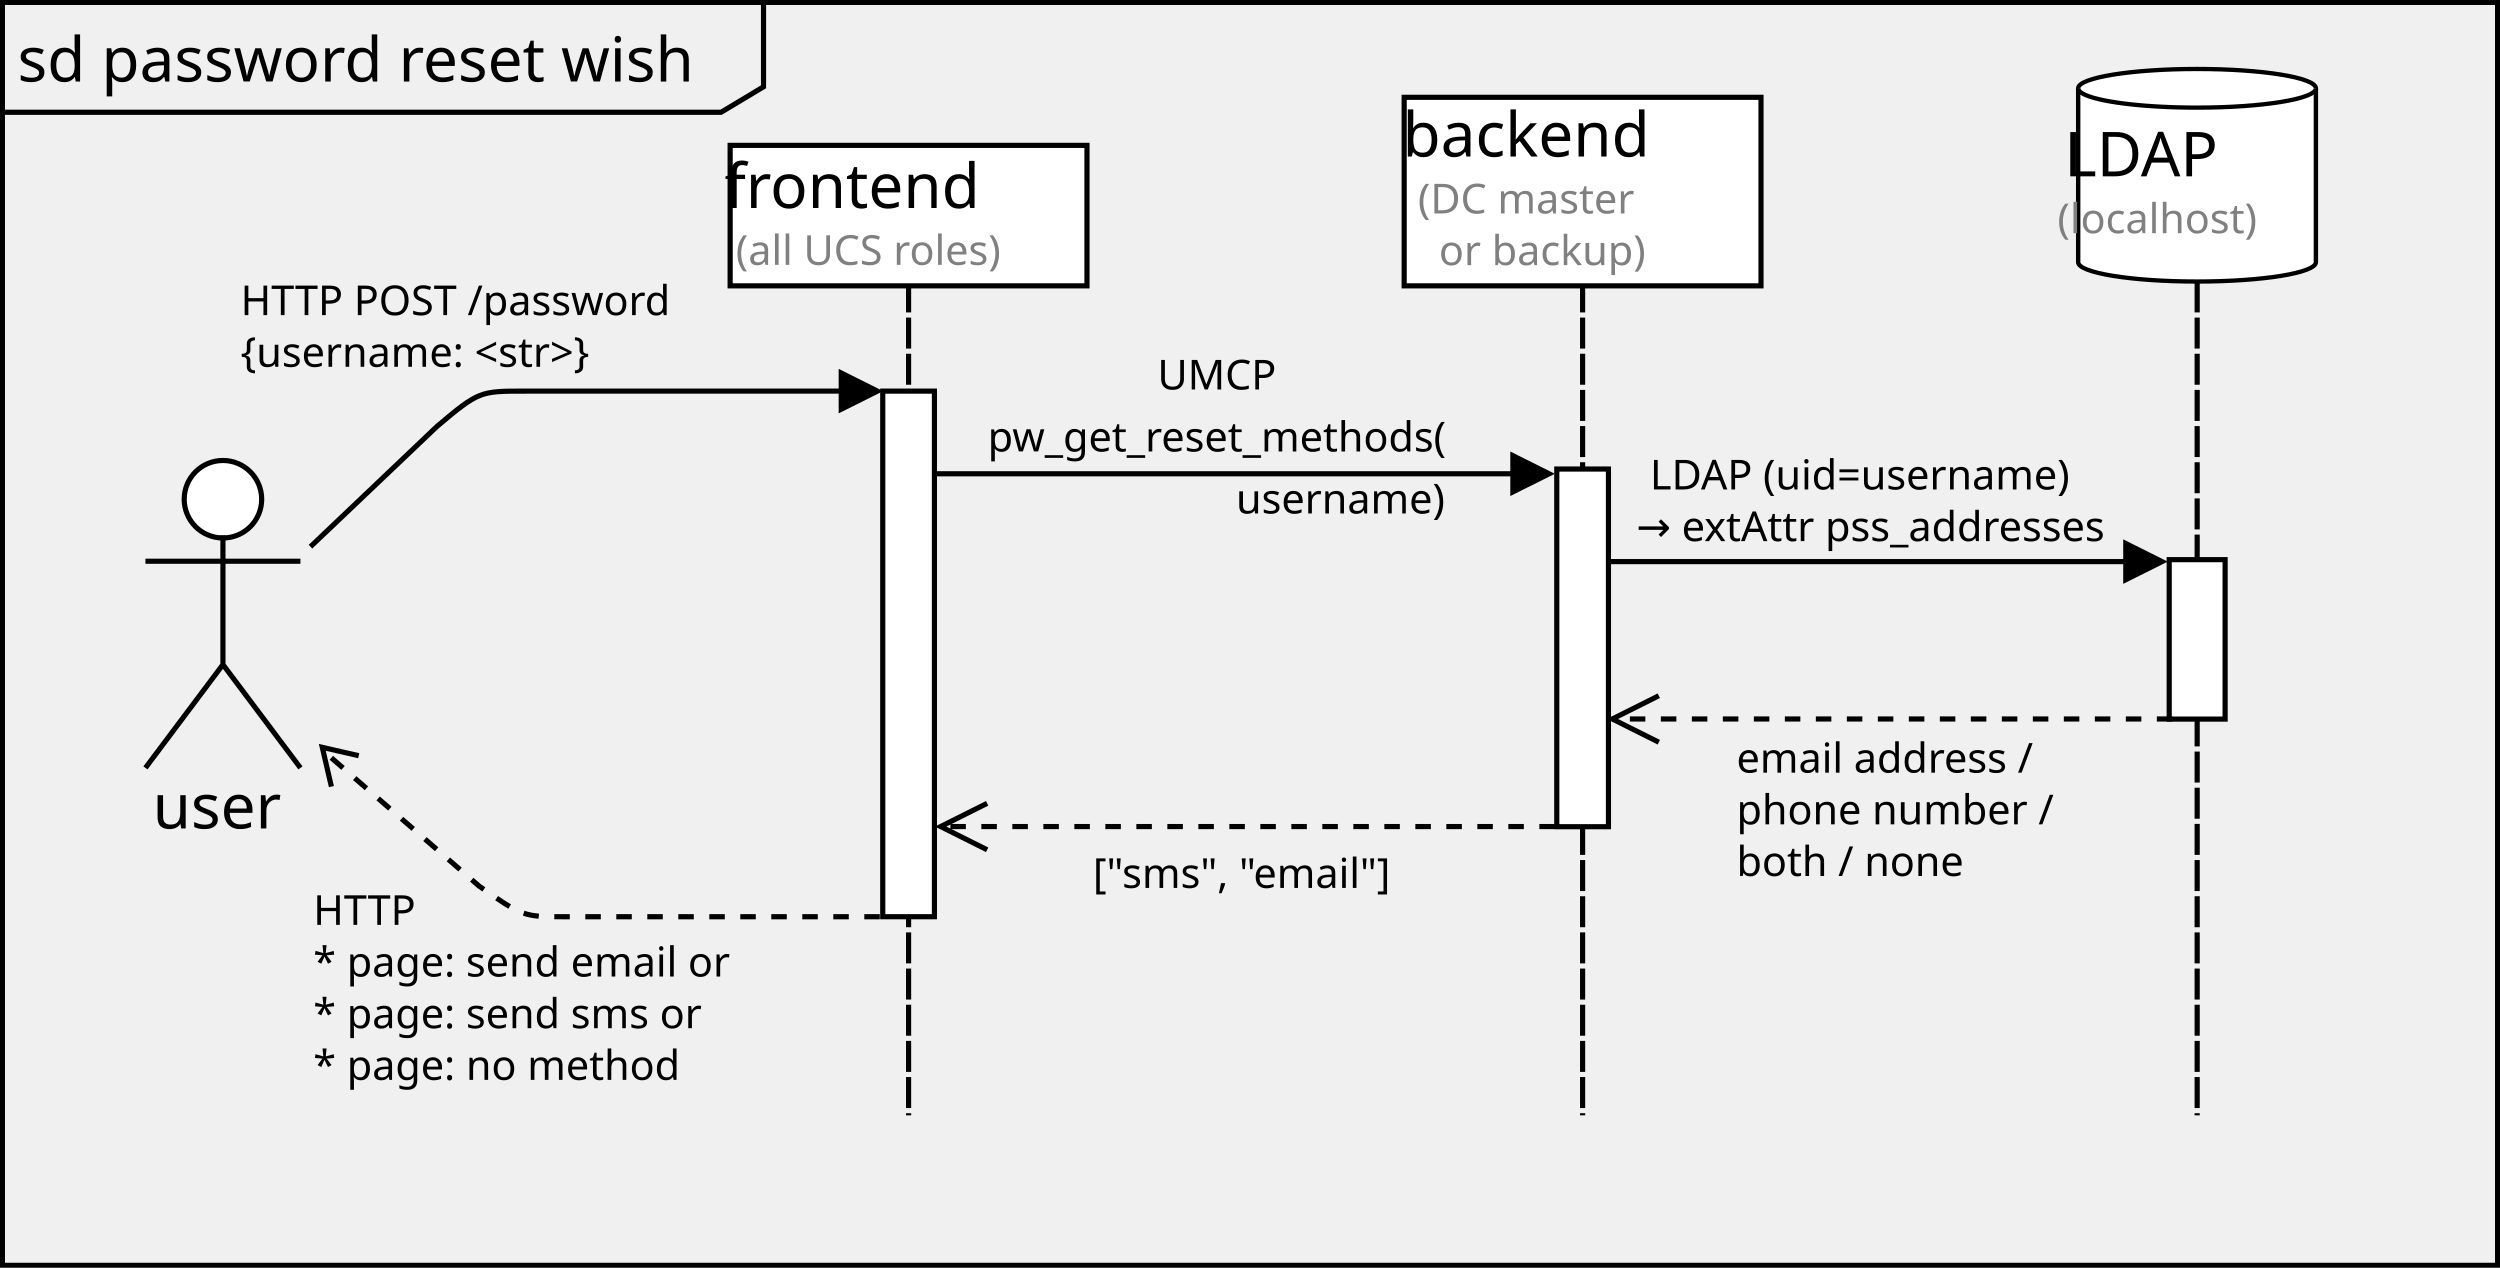
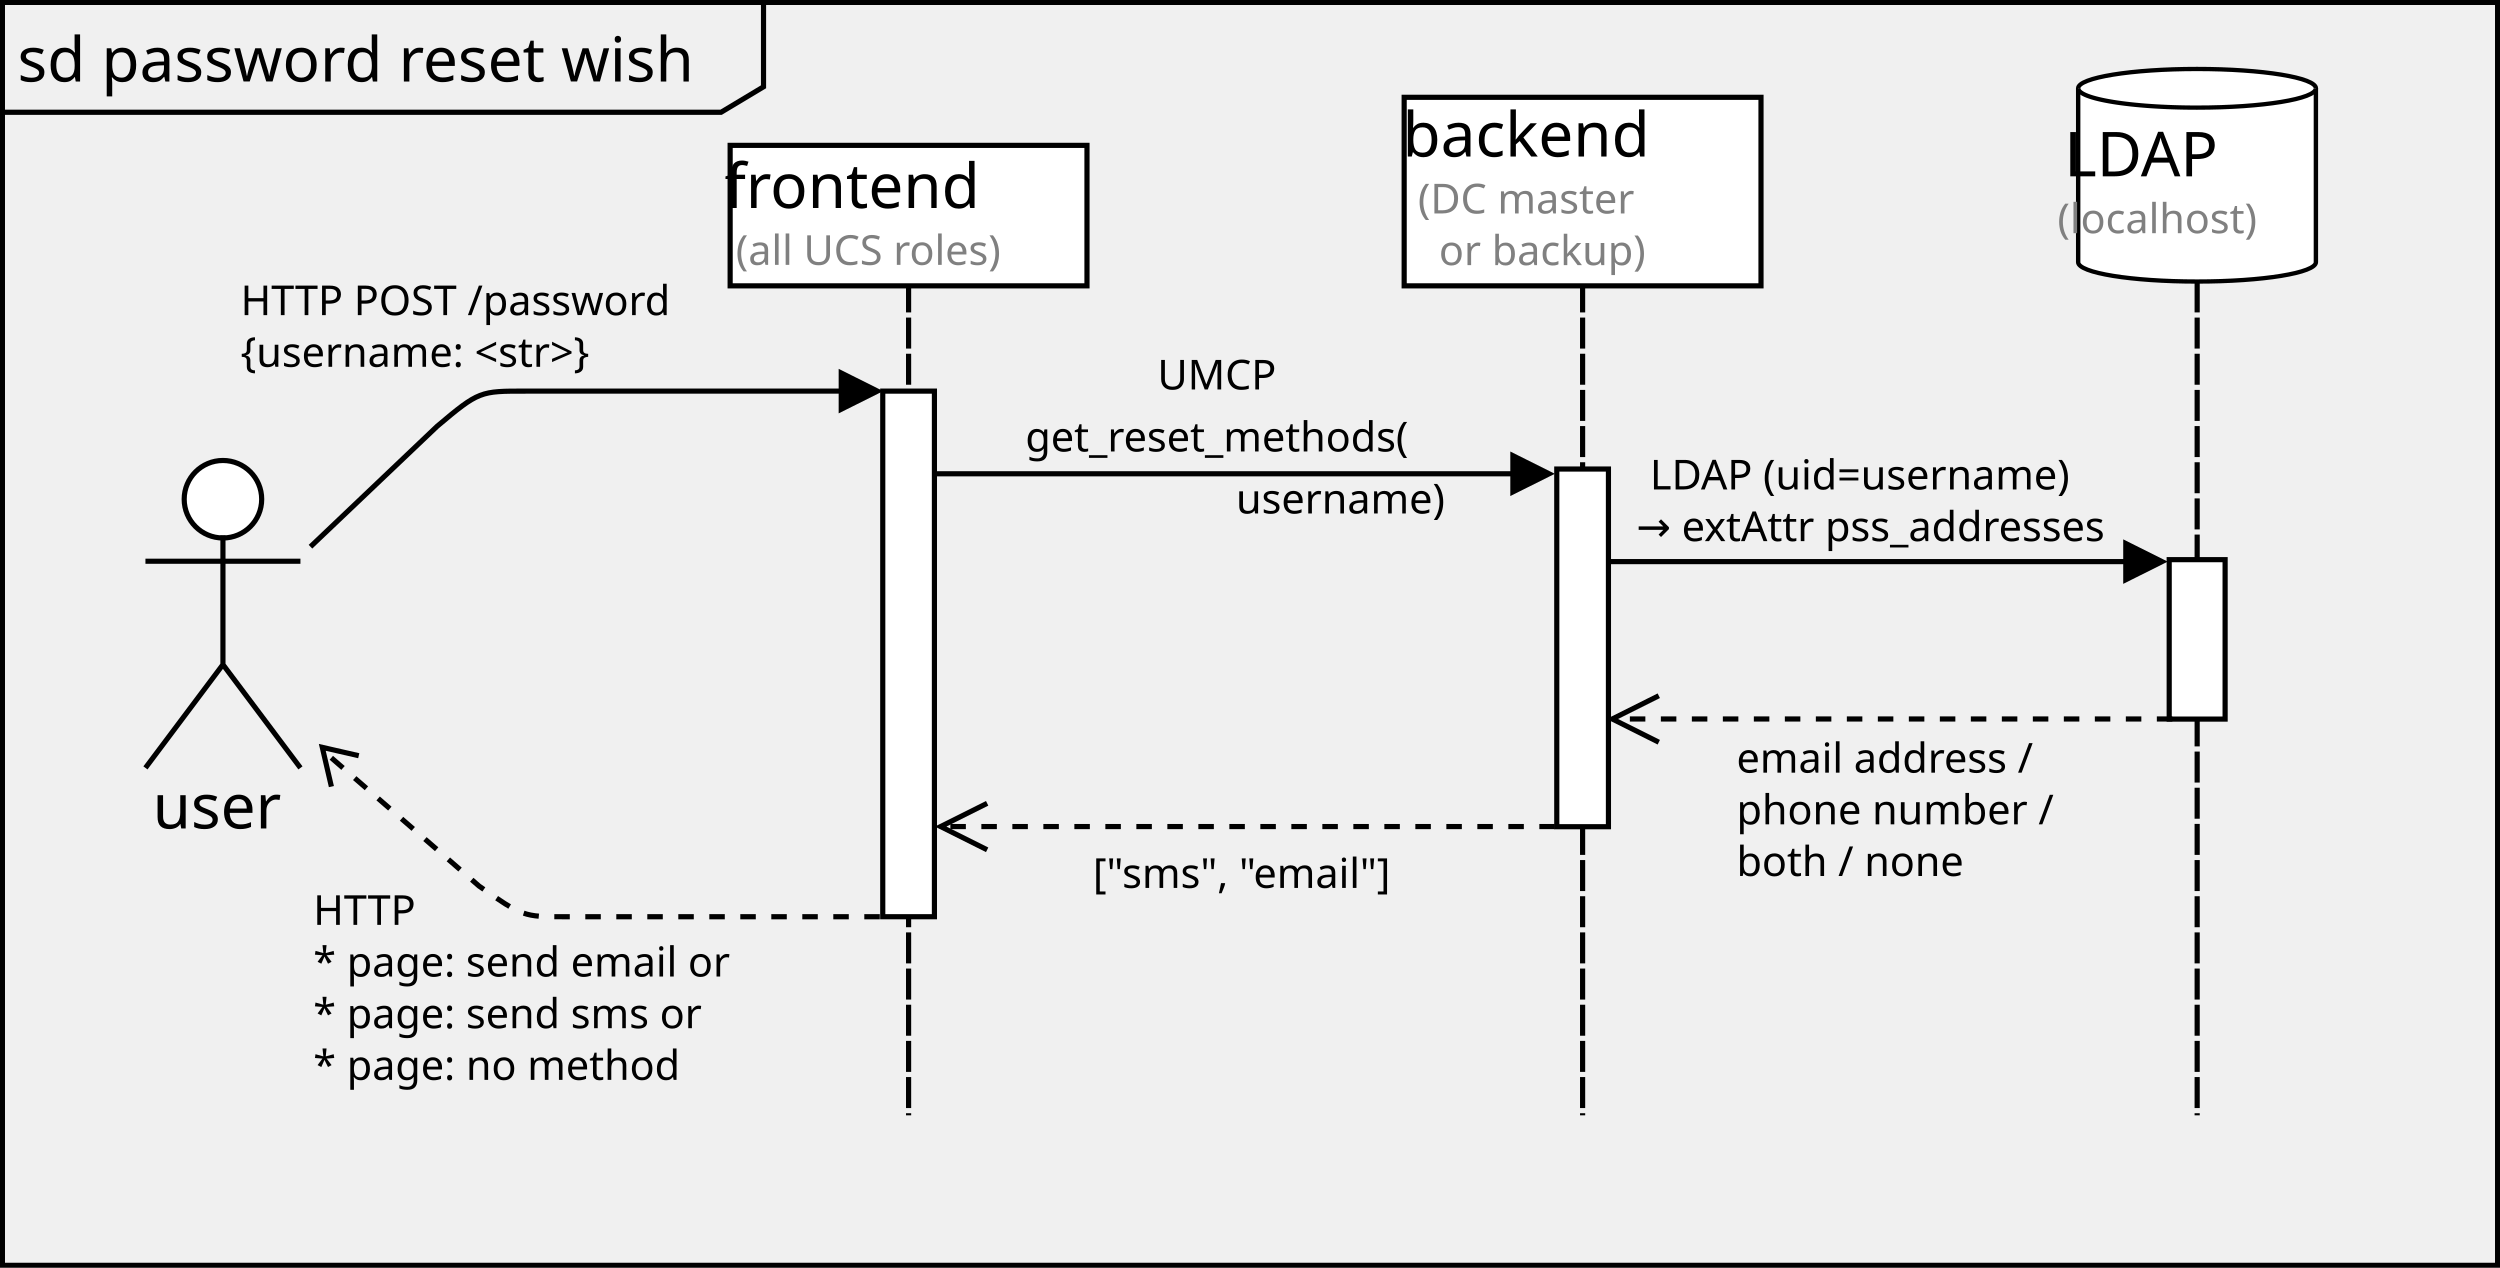
<svg xmlns="http://www.w3.org/2000/svg" width="483.885" height="245.377" version="1.1" content="%3Cmxfile%20userAgent%3D%22Mozilla%2F5.0%20(X11%3B%20Linux%20x86_64)%20AppleWebKit%2F537.36%20(KHTML%2C%20like%20Gecko)%20Chrome%2F47.0.251.0%20Safari%2F537.36%22%20type%3D%22device%22%3E%3Cdiagram%3E7Vrtb6M4E%2F9rIt1zUiMIzdvHpOnTPWlXqtSt9u5T5AQnoAXMgdNN76%2FfMXjA2JBXru3qyIeEjD3jwfP280DPuQv3DwmJvS%2FMpUFvYLn7nrPoDQb21LHgR1Bec8pwOs4J28R35aSS8OT%2FQyVR8m13vkvTykTOWMD9uEpcsyiia16hbVhQXSImWxRfEp7WJDCp33yXezl1MhiV9E%2FU33q4jD2a5iMpf0UZLt2QXcBvMhKMieGQoKzsrpx72LGEMRAjrsL9HQ3EruGG5Lf%2B%2F4bRQsmERlKRwwxSiRcS7KSOszVniaF56pFYXO7CIJ%2FgzF9own3Yn89kRYNHlvrcZxFMWTHOWahMmAX%2BVgxwFgPV42EAf2y4lGvDNIo%2BYeqfkaTyD5SFlCevMAUZpCtID7LRpX6UJkKSp1hnJGlEOsq2EFzuFVzI7arfOml4Zes2CYs4jVygPv%2FRG4wCWG3u%2Bi9wuRWXv5FMwPPdE3wnLKDp%2F3AWLKZMrOFF0gpsU6V0rB3rEVYtmJUQjJkf8SwIhvPecCEoNPEhFiiE%2BIIl3GNbFpHgsaS2Era31bjFeFTCFiNbDdsilq%2BJW1ljlLj99PXrI1CAMaEp5Yf2S89pRbKDsJ8lCfshaAFbf89IoNmfQLDwz1%2F4Z%2B9zMSAkiuuM3ne0jxxUtj5jztWjrlauOEm2oLuamgx7wF2xXbKWjFnubzTRjdW%2FHY0lmzQTSkloQLj%2FUlWgziZS%2BqPwslK0Znz8iwJyHSVPaVfYXiL0w2nSdRtXmdS6WOkkuTyNF%2BtIVSO22aBfqE5WbNpJfjdp8Dsjrn%2BXcGKJY2lMoopHjv7eCYAwD%2FyI3mCAzGCK3YclcBTlpeCbSxoSX2gjanuRJHLBF6adK7Uq7jJTLw3BkrlyJBQwIVql4uejKRuxJaBJTgBNioShK1tDOkv%2F6xIPiykMzV2SelQ4XZZeIgTOEzUl5UMyJRV%2FTkw1ahJpTjVqQjqcaqy%2BNRrdVoGcBM9XZpqxBg9tqS5KyHU0Uo0hR69XDlanlnMW1kHMt9OTklaraco2jwQlrjXiK6XJiw%2B%2BcGo8qhC4PlKujFQDVr9n2jiI0DrFOsU6xTrF3kKxX%2FCIqNdurMBHjoiO1cIR0XaMGvjt6aGupQPoYZkdGpewiMdcqO2nVsId1M6IhLSxB9TOKbQBw51giCuxlz2sP%2BMfgUyGHN0RdDkNGO4S6CMxqGL2CyLb6Q%2FifU1wj%2Bf5GSybtYI%2BdW8AGh2M78wdrlk0ZCtf8BZLjoWUD3T0sPqTCTjQWcePt3ddxOFnnxt03zUENQTBJc5r9rVWZP29Jdi%2BgPXhUUUqjKM1EQ5zZoxCkV3cNbs71l8WjjgYue8BR8zW4fOXu7rW4ceHIw1N8b4NN9nUGC%2FH9ApxTtlQ%2B1GYLI90yPNeSOvlxZEPZdGXsFP9LxQF2UZTEc0hHKIY%2FCNBB%2BkVVn9Y8Ysmr3g33KA%2FczgVq5oeMh0eFtSei6Av1oBexcifF7Mi3xzPJRDrJPBYyruS37H%2BF9HCsOER51ugBdRWCWg1eis1P%2BM5WvlNy9wPepNRb5ql2T2fcS5OBXGaLonrAv5I4a2sD9rUwEfQ%2BotDh3a%2B6Sn2ERGnNjh0ZzEEtdfhqHnfCx8MS8tVTneK5WKPRXBetKJduDr3DBhlrO%2BMHSrIYewgkmgPOzR41gDfobjcs4oafS6M0D3LEHQxjBDvyhQvKebTy3c8nfuf%3C%2Fdiagram%3E%3C%2Fmxfile%3E" id="svg2985">
  <defs id="defs2987" />
  <path style="fill:none;stroke:#000000;stroke-width:1;stroke-linecap:butt;stroke-linejoin:miter;stroke-miterlimit:4;stroke-opacity:1;stroke-dasharray:6, 1;stroke-dashoffset:0" d="m 425.269,40.469 0,175.407" id="path4090" />
  <rect style="fill:none;stroke:#000000;stroke-width:0.967;stroke-miterlimit:4;stroke-opacity:1;stroke-dasharray:none;stroke-dashoffset:0" id="rect4211" width="482.919" height="244.41" x="0.483" y="0.483" />
  <text xml:space="preserve" style="font-size:8px;font-style:normal;font-variant:normal;font-weight:normal;font-stretch:normal;text-align:center;line-height:125%;letter-spacing:0px;word-spacing:0px;writing-mode:lr-tb;text-anchor:middle;fill:#000000;fill-opacity:1;stroke:none;font-family:Sans;-inkscape-font-specification:Sans" x="365.165" y="94.735" id="text4100">
    <tspan id="tspan4102" x="365.165" y="94.735">LDAP (uid=username)</tspan>
    <tspan x="365.165" y="104.735" id="tspan4104">→ extAttr pss_addresses</tspan>
  </text>
  <path style="fill:none;stroke:#000000;stroke-width:1;stroke-linecap:butt;stroke-linejoin:miter;stroke-miterlimit:4;stroke-opacity:1;stroke-dasharray:6, 1;stroke-dashoffset:0" d="m 175.861,40.469 0,175.407" id="path4056" />
  <path id="path4078" d="m 306.32,40.469 0,175.407" style="fill:none;stroke:#000000;stroke-width:1;stroke-linecap:butt;stroke-linejoin:miter;stroke-miterlimit:4;stroke-opacity:1;stroke-dasharray:6, 1;stroke-dashoffset:0" />
  <g id="g4273" transform="translate(4,6)">
    <text id="text4257" y="154.353" x="25.545" style="font-size:12px;font-style:normal;font-variant:normal;font-weight:normal;font-stretch:normal;text-align:start;line-height:125%;letter-spacing:0px;word-spacing:0px;writing-mode:lr-tb;text-anchor:start;fill:#000000;fill-opacity:1;stroke:none;font-family:Sans;-inkscape-font-specification:Sans" xml:space="preserve">
      <tspan y="154.353" x="25.545" id="tspan4259">user</tspan>
    </text>
    <g transform="translate(-1.349123,-32.87197)" id="g4106">
      <ellipse style="fill:#ffffff;stroke:#000000" d="m 47.5,123 c 0,4.142 -3.358,7.5 -7.5,7.5 -4.142,0 -7.5,-3.358 -7.5,-7.5 0,-4.142 3.358,-7.5 7.5,-7.5 4.142,0 7.5,3.358 7.5,7.5 z" id="ellipse2991" pointer-events="none" ry="7.5" rx="7.5" cy="123" cx="40" transform="translate(0.5,0.5)" />
      <path style="fill:none;stroke:#000000;stroke-miterlimit:10" id="path2993" pointer-events="none" stroke-miterlimit="10" d="m 40.5,130.5 0,25 m 0,-20 -15,0 m 15,0 15,0 m -15,20 -15,20 m 15,-20 15,20" />
    </g>
  </g>
  <rect style="fill:#ffffff;stroke:#000000" id="rect3003" pointer-events="none" height="101.733" width="10" y="75.702" x="170.861" />
  <g id="g4048" transform="translate(15.44638,30.20193)">
    <path d="M 44.647,75.616 69.153,52.314 C 77.286,45.446 77.515,45.5 86.314,45.5 l 61.066,0" stroke-miterlimit="10" pointer-events="none" id="path3013" style="fill:none;stroke:#000000;stroke-miterlimit:10" />
    <path d="m 154.38,45.5 -7,3.5 0,-7 z" stroke-miterlimit="10" pointer-events="none" id="path3015" style="fill:#000000;stroke:#000000;stroke-miterlimit:10" />
  </g>
  <g id="g4052" transform="translate(15.44638,-98.06474)">
    <path d="M 154.841,275.5 93.5,275.5 c -7.442,0 -7.746,0.025 -16.224,-5.934 L 48.242,244.357" stroke-miterlimit="10" pointer-events="none" id="path3025" style="fill:none;stroke:#000000;stroke-miterlimit:10;stroke-dasharray:3, 3" />
    <path d="m 53.991,244.336 -7.057,-1.618 1.762,7.596" stroke-miterlimit="10" pointer-events="none" id="path3027" style="fill:none;stroke:#000000;stroke-miterlimit:10" />
  </g>
  <rect style="fill:#ffffff;stroke:#000000" id="rect3037" pointer-events="none" height="69.23" width="10" y="90.783" x="301.32" />
  <g id="g4044" transform="translate(15.44638,46.20193)">
    <path d="m 165.5,45.5 111.88,0" stroke-miterlimit="10" pointer-events="none" id="path3047" style="fill:none;stroke:#000000;stroke-miterlimit:10" />
    <path d="m 284.38,45.5 -7,3.5 0,-7 z" stroke-miterlimit="10" pointer-events="none" id="path3049" style="fill:#000000;stroke:#000000;stroke-miterlimit:10" />
  </g>
  <g id="g4032" transform="translate(15.44638,-115.5166)">
    <path d="m 285.5,275.5 -117.76,0" stroke-miterlimit="10" pointer-events="none" id="path3059" style="fill:none;stroke:#000000;stroke-miterlimit:10;stroke-dasharray:3, 3" />
    <path d="m 175.62,271 -9,4.5 9,4.5" stroke-miterlimit="10" pointer-events="none" id="path3061" style="fill:none;stroke:#000000;stroke-miterlimit:10" />
  </g>
  <rect style="fill:#ffffff;stroke:#000000" id="rect3071" pointer-events="none" height="30.859" width="10.822" y="108.324" x="419.857" />
  <g id="g4040" transform="translate(14.07601,48.20193)">
    <path d="m 297.419,60.5 99.961,0" stroke-miterlimit="10" pointer-events="none" id="path3081" style="fill:none;stroke:#000000;stroke-miterlimit:10" />
    <path d="m 404.38,60.5 -7,3.5 0,-7 z" stroke-miterlimit="10" pointer-events="none" id="path3083" style="fill:#000000;stroke:#000000;stroke-miterlimit:10" />
  </g>
  <g id="g4036" transform="translate(15.44638,-106.3388)">
    <path d="M 405.019,245.5 297.74,245.5" stroke-miterlimit="10" pointer-events="none" id="path3093" style="fill:none;stroke:#000000;stroke-miterlimit:10;stroke-dasharray:3, 3" />
    <path d="m 305.62,241 -9,4.5 9,4.5" stroke-miterlimit="10" pointer-events="none" id="path3095" style="fill:none;stroke:#000000;stroke-miterlimit:10" />
  </g>
  <text xml:space="preserve" style="font-size:8px;font-style:normal;font-variant:normal;font-weight:normal;font-stretch:normal;text-align:start;line-height:125%;letter-spacing:0px;word-spacing:0px;writing-mode:lr-tb;text-anchor:start;fill:#000000;fill-opacity:1;stroke:none;font-family:Sans;-inkscape-font-specification:Sans" x="46.569" y="61.001" id="text4028">
    <tspan id="tspan4030" x="46.569" y="61.001">HTTP POST /password</tspan>
    <tspan x="46.569" y="71.001" id="tspan4301">{username: &lt;str&gt;}</tspan>
  </text>
  <text id="text4130" y="149.55" x="336.113" style="font-size:8px;font-style:normal;font-variant:normal;font-weight:normal;font-stretch:normal;text-align:start;line-height:125%;letter-spacing:0px;word-spacing:0px;writing-mode:lr-tb;text-anchor:start;fill:#000000;fill-opacity:1;stroke:none;font-family:Sans;-inkscape-font-specification:Sans" xml:space="preserve">
    <tspan id="tspan4134" y="149.55" x="336.113">email address / </tspan>
    <tspan y="159.55" x="336.113" id="tspan4176">phone number /</tspan>
    <tspan y="169.55" x="336.113" id="tspan4209">both / none</tspan>
  </text>
  <text xml:space="preserve" style="font-size:8px;font-style:normal;font-variant:normal;font-weight:normal;font-stretch:normal;text-align:center;line-height:150%;letter-spacing:0px;word-spacing:0px;writing-mode:lr-tb;text-anchor:middle;fill:#000000;fill-opacity:1;stroke:none;font-family:Sans;-inkscape-font-specification:Sans" x="240.732" y="75.387" id="text4100-5">
-     <tspan x="240.732" y="75.387" id="tspan4104-3">UMCP</tspan>
-     <tspan x="240.732" y="87.387" id="tspan4164">pw_get_reset_methods(</tspan>
+     <tspan x="240.732" y="75.387" id="tspan4164">UMCP</tspan>
+     <tspan x="240.732" y="87.387" id="tspan3760">get_reset_methods(</tspan>
    <tspan x="240.732" y="99.387" id="tspan3419">                     username)</tspan>
  </text>
  <text id="text4166" y="171.861" x="243.445" style="font-size:8px;font-style:normal;font-variant:normal;font-weight:normal;font-stretch:normal;text-align:center;line-height:125%;letter-spacing:0px;word-spacing:0px;writing-mode:lr-tb;text-anchor:middle;fill:#000000;fill-opacity:1;stroke:none;font-family:Sans;-inkscape-font-specification:Sans" xml:space="preserve">
    <tspan y="171.861" x="243.445" id="tspan4727">["sms", "email"]</tspan>
  </text>
  <text id="text4199" y="179.016" x="60.628" style="font-size:8px;font-style:normal;font-variant:normal;font-weight:normal;font-stretch:normal;text-align:start;line-height:125%;letter-spacing:0px;word-spacing:0px;writing-mode:lr-tb;text-anchor:start;fill:#000000;fill-opacity:1;stroke:none;font-family:Sans;-inkscape-font-specification:Sans" xml:space="preserve">
    <tspan y="179.016" x="60.628" id="tspan4201">HTTP</tspan>
    <tspan y="189.016" x="60.628" id="tspan4203">* page: send email or</tspan>
    <tspan y="199.016" x="60.628" id="tspan4205">* page: send sms or</tspan>
    <tspan y="209.016" x="60.628" id="tspan4207">* page: no method</tspan>
  </text>
  <text xml:space="preserve" style="font-size:12px;font-style:normal;font-variant:normal;font-weight:normal;font-stretch:normal;text-align:start;line-height:125%;letter-spacing:0px;word-spacing:0px;writing-mode:lr;text-anchor:start;fill:#000000;fill-opacity:1;stroke:none;font-family:Sans;-inkscape-font-specification:Sans" x="3.39" y="15.777" id="text4213">
    <tspan id="tspan4215" x="3.39" y="15.777">sd password reset wish</tspan>
  </text>
  <path style="fill:none;stroke:#000000;stroke-width:1px;stroke-linecap:butt;stroke-linejoin:miter;stroke-opacity:1" d="m 0.548,21.732 139.014,0 8.222,-4.933 0,-16.444" id="path4280" />
  <g id="g4056">
    <rect y="28.136" x="141.322" height="27.192" width="69.067" id="rect4062" style="fill:#ffffff;fill-opacity:1;stroke:#000000;stroke-width:1;stroke-miterlimit:4;stroke-opacity:1;stroke-dasharray:none;stroke-dashoffset:0" />
    <text id="text4058" y="40.257" x="175.858" style="font-size:12px;font-style:normal;font-variant:normal;font-weight:normal;font-stretch:normal;text-align:center;line-height:125%;letter-spacing:0px;word-spacing:0px;writing-mode:lr-tb;text-anchor:middle;fill:#000000;fill-opacity:1;stroke:none;font-family:Sans;-inkscape-font-specification:Sans" xml:space="preserve">
      <tspan y="40.257" x="175.858" id="tspan4060">frontend</tspan>
      <tspan style="font-size:8px;font-style:normal;font-variant:normal;font-weight:normal;font-stretch:normal;text-align:center;line-height:125%;writing-mode:lr-tb;text-anchor:middle;fill:#808080;fill-opacity:1;font-family:Sans;-inkscape-font-specification:Sans" id="tspan3164" y="51.27" x="175.858">(all UCS roles)</tspan>
    </text>
  </g>
  <g id="g4049" transform="translate(-0.3875993,0)">
    <rect style="fill:#ffffff;fill-opacity:1;stroke:#000000;stroke-width:1;stroke-miterlimit:4;stroke-opacity:1;stroke-dasharray:none;stroke-dashoffset:0" id="rect4082" width="69.067" height="36.494" x="272.169" y="18.834" />
    <text xml:space="preserve" style="font-size:12px;font-style:normal;font-variant:normal;font-weight:normal;font-stretch:normal;text-align:center;line-height:125%;letter-spacing:0px;word-spacing:0px;writing-mode:lr-tb;text-anchor:middle;fill:#000000;fill-opacity:1;stroke:none;font-family:Sans;-inkscape-font-specification:Sans" x="306.703" y="30.301" id="text4084">
      <tspan id="tspan4086" x="306.703" y="30.301">backend</tspan>
      <tspan style="font-size:8px;font-style:normal;font-variant:normal;font-weight:normal;font-stretch:normal;text-align:center;line-height:125%;writing-mode:lr-tb;text-anchor:middle;fill:#808080;fill-opacity:1;font-family:Sans;-inkscape-font-specification:Sans" id="tspan3166" x="306.703" y="41.314">(DC master</tspan>
      <tspan style="font-size:8px;font-style:normal;font-variant:normal;font-weight:normal;font-stretch:normal;text-align:center;line-height:125%;writing-mode:lr-tb;text-anchor:middle;fill:#808080;fill-opacity:1;font-family:Sans;-inkscape-font-specification:Sans" id="tspan3168" x="306.703" y="51.314">or backup)</tspan>
    </text>
  </g>
  <g id="g5942" transform="translate(0,-5.755556)">
    <g transform="matrix(0.8520564,0,0,-0.8311646,359.2971,98.39693)" style="fill:#ffffff;fill-opacity:1;stroke:#000000;stroke-width:1.001;stroke-miterlimit:10.433;stroke-dasharray:none" xml:space="preserve" id="g2168">
      <path style="fill:#ffffff;fill-opacity:1;stroke-width:1.001;stroke-miterlimit:10.433;stroke-dasharray:none" d="m 50.398,50.398 v 40.5 c 0,2.485 12.102,4.5 27,4.5 14.899,0 27.002,-2.015 27.002,-4.5 v -40.5 c 0,-2.48 -12.103,-4.5 -27.002,-4.5 -14.898,0 -27,2.02 -27,4.5 z" id="path2170" />
      <path style="fill:#ffffff;fill-opacity:1;stroke-width:1.001;stroke-miterlimit:10.433;stroke-dasharray:none" d="m 50.398,90.898 0.036,-0.231 0.104,-0.228 0.172,-0.225 0.237,-0.221 0.302,-0.218 0.364,-0.213 0.425,-0.209 0.484,-0.204 0.541,-0.199 0.597,-0.194 0.65,-0.189 0.703,-0.182 0.753,-0.177 0.802,-0.17 0.849,-0.163 0.894,-0.157 0.938,-0.149 0.98,-0.141 1.021,-0.134 1.058,-0.126 1.096,-0.117 1.13,-0.108 1.165,-0.1 1.195,-0.09 1.226,-0.081 1.254,-0.071 1.281,-0.061 1.306,-0.05 1.329,-0.04 1.35,-0.028 1.37,-0.018 1.388,-0.006 c 14.899,0 27.002,2.02 27.002,4.5" id="path2172" />
    </g>
    <text id="text4096" y="39.878" x="425.344" style="font-size:12px;font-style:normal;font-variant:normal;font-weight:normal;font-stretch:normal;text-align:center;line-height:125%;letter-spacing:0px;word-spacing:0px;writing-mode:lr-tb;text-anchor:middle;fill:#000000;fill-opacity:1;stroke:none;font-family:Sans;-inkscape-font-specification:Sans" xml:space="preserve">
      <tspan y="39.878" x="425.344" id="tspan4098">LDAP</tspan>
      <tspan style="font-size:8px;font-style:normal;font-variant:normal;font-weight:normal;font-stretch:normal;text-align:center;line-height:125%;writing-mode:lr-tb;text-anchor:middle;fill:#808080;fill-opacity:1;font-family:Sans;-inkscape-font-specification:Sans" id="tspan3170" y="50.891" x="425.344">(localhost)</tspan>
    </text>
  </g>
</svg>
